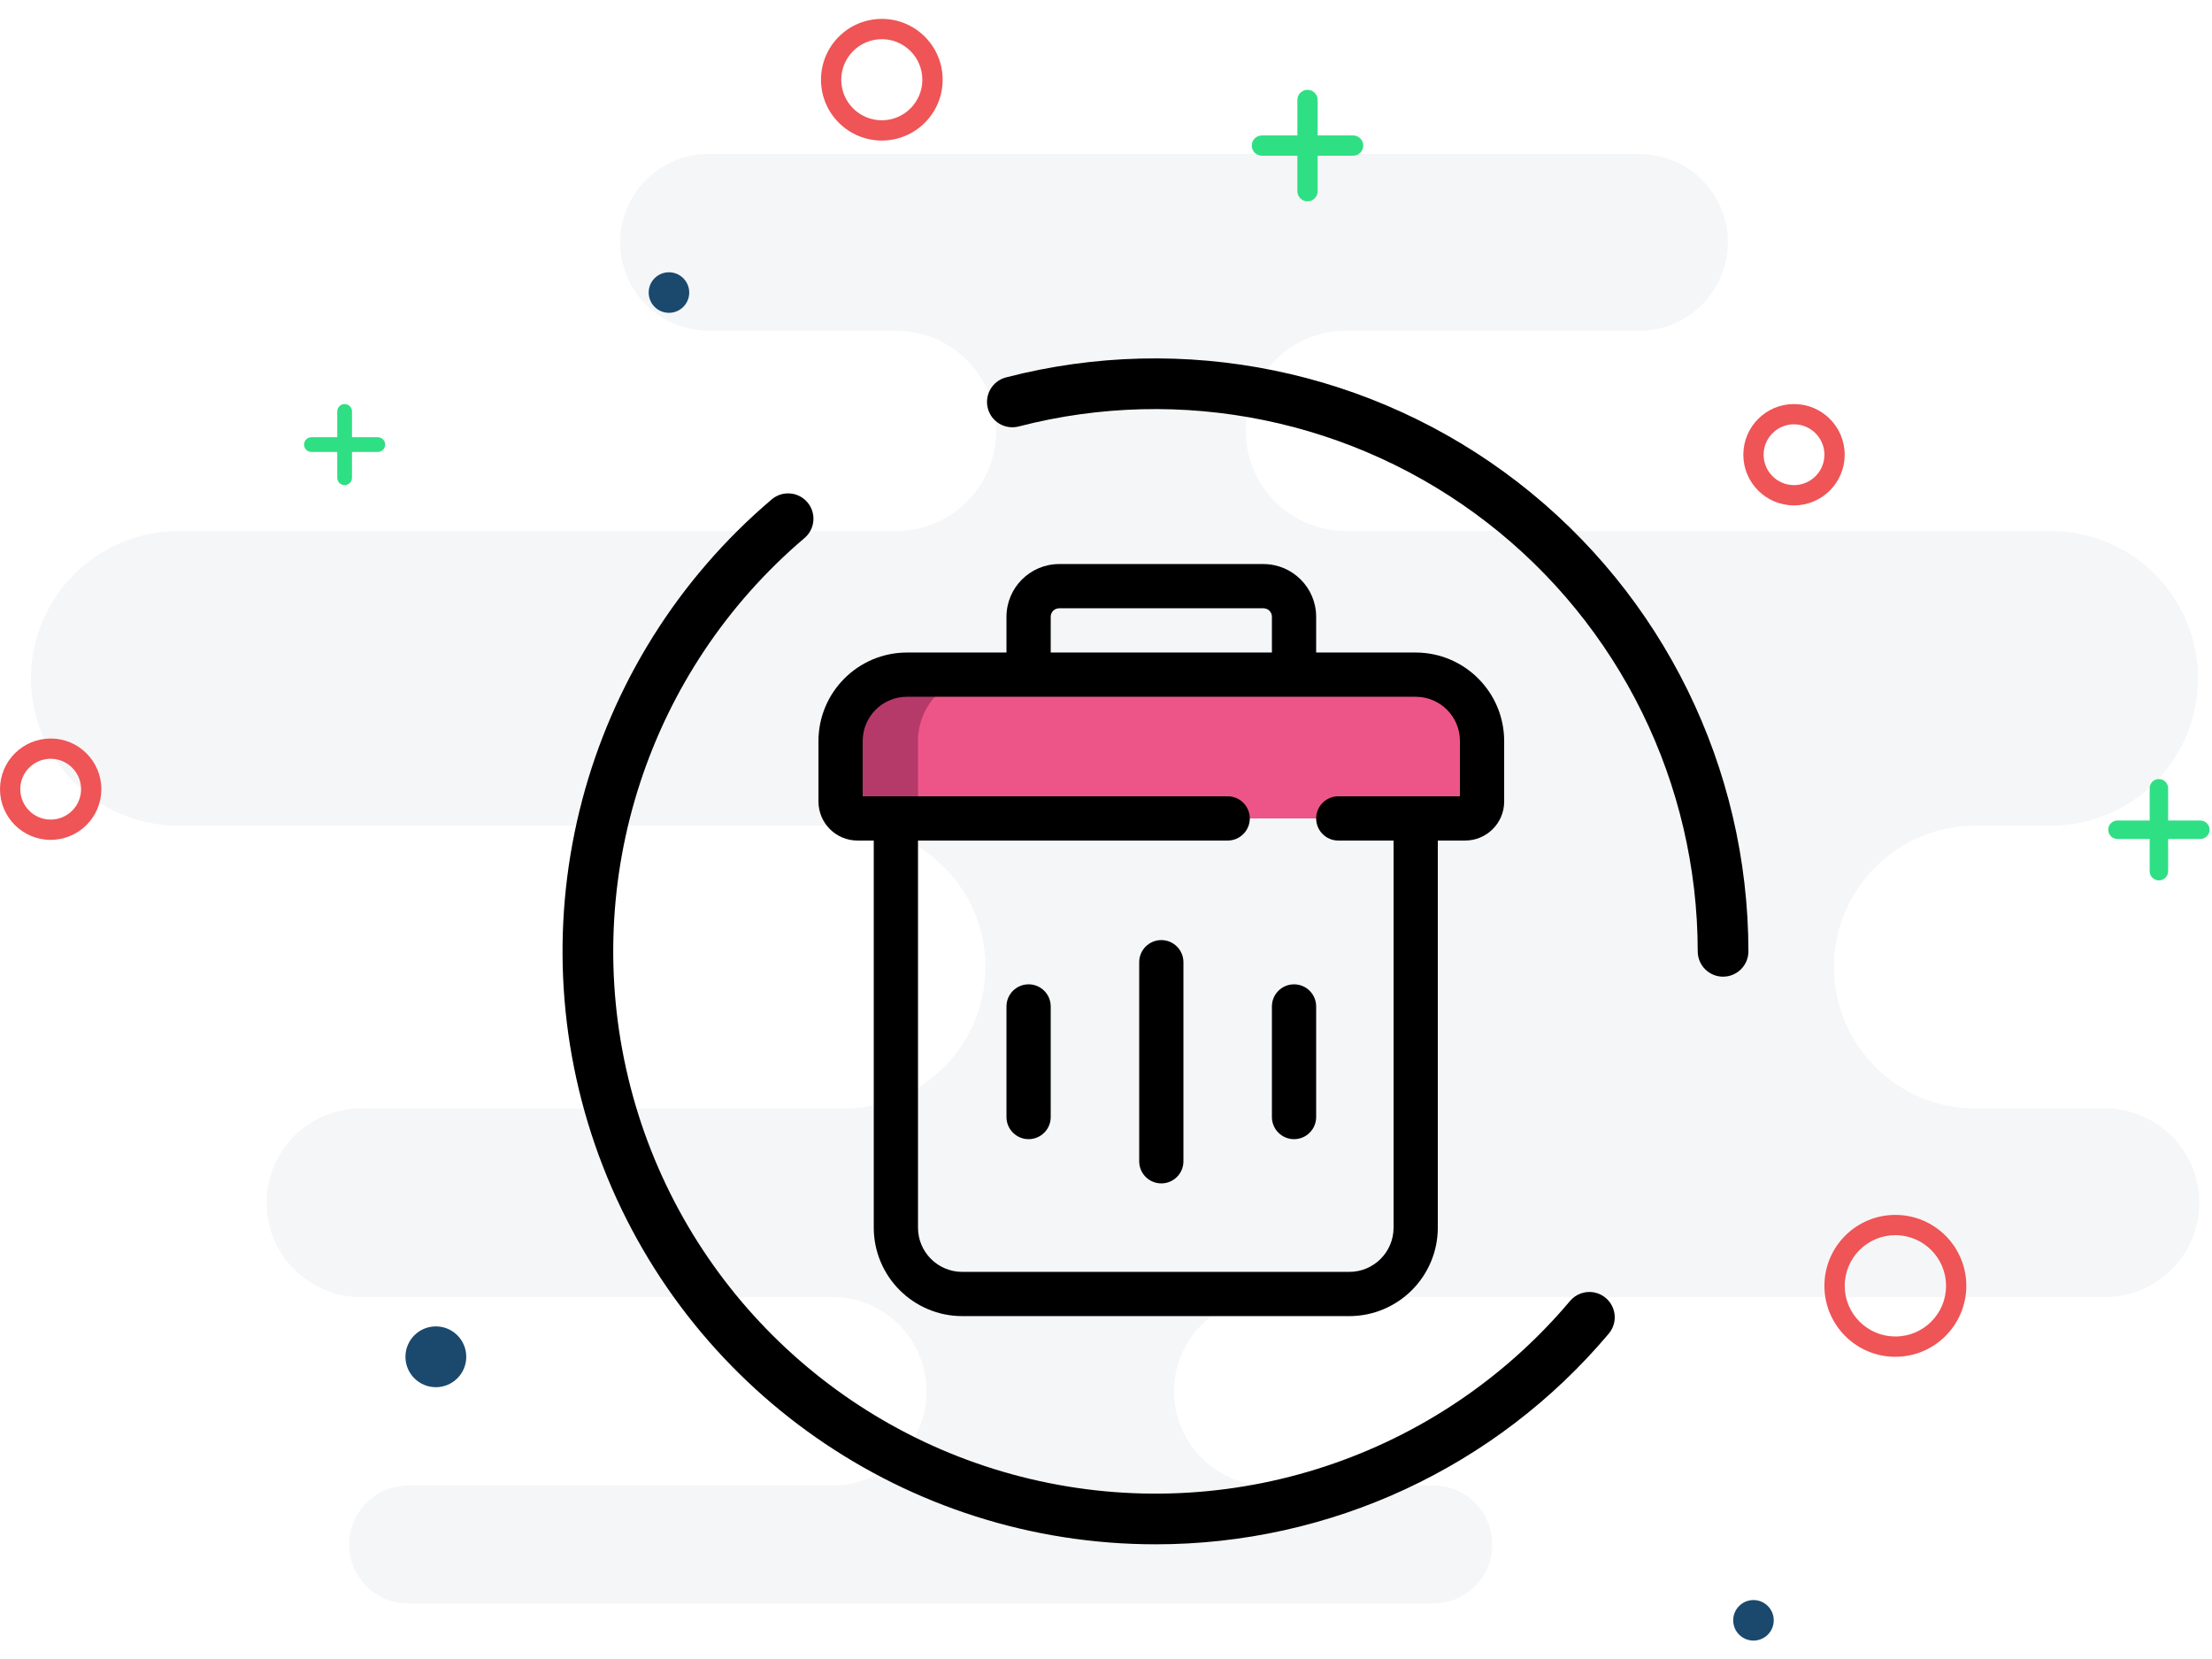
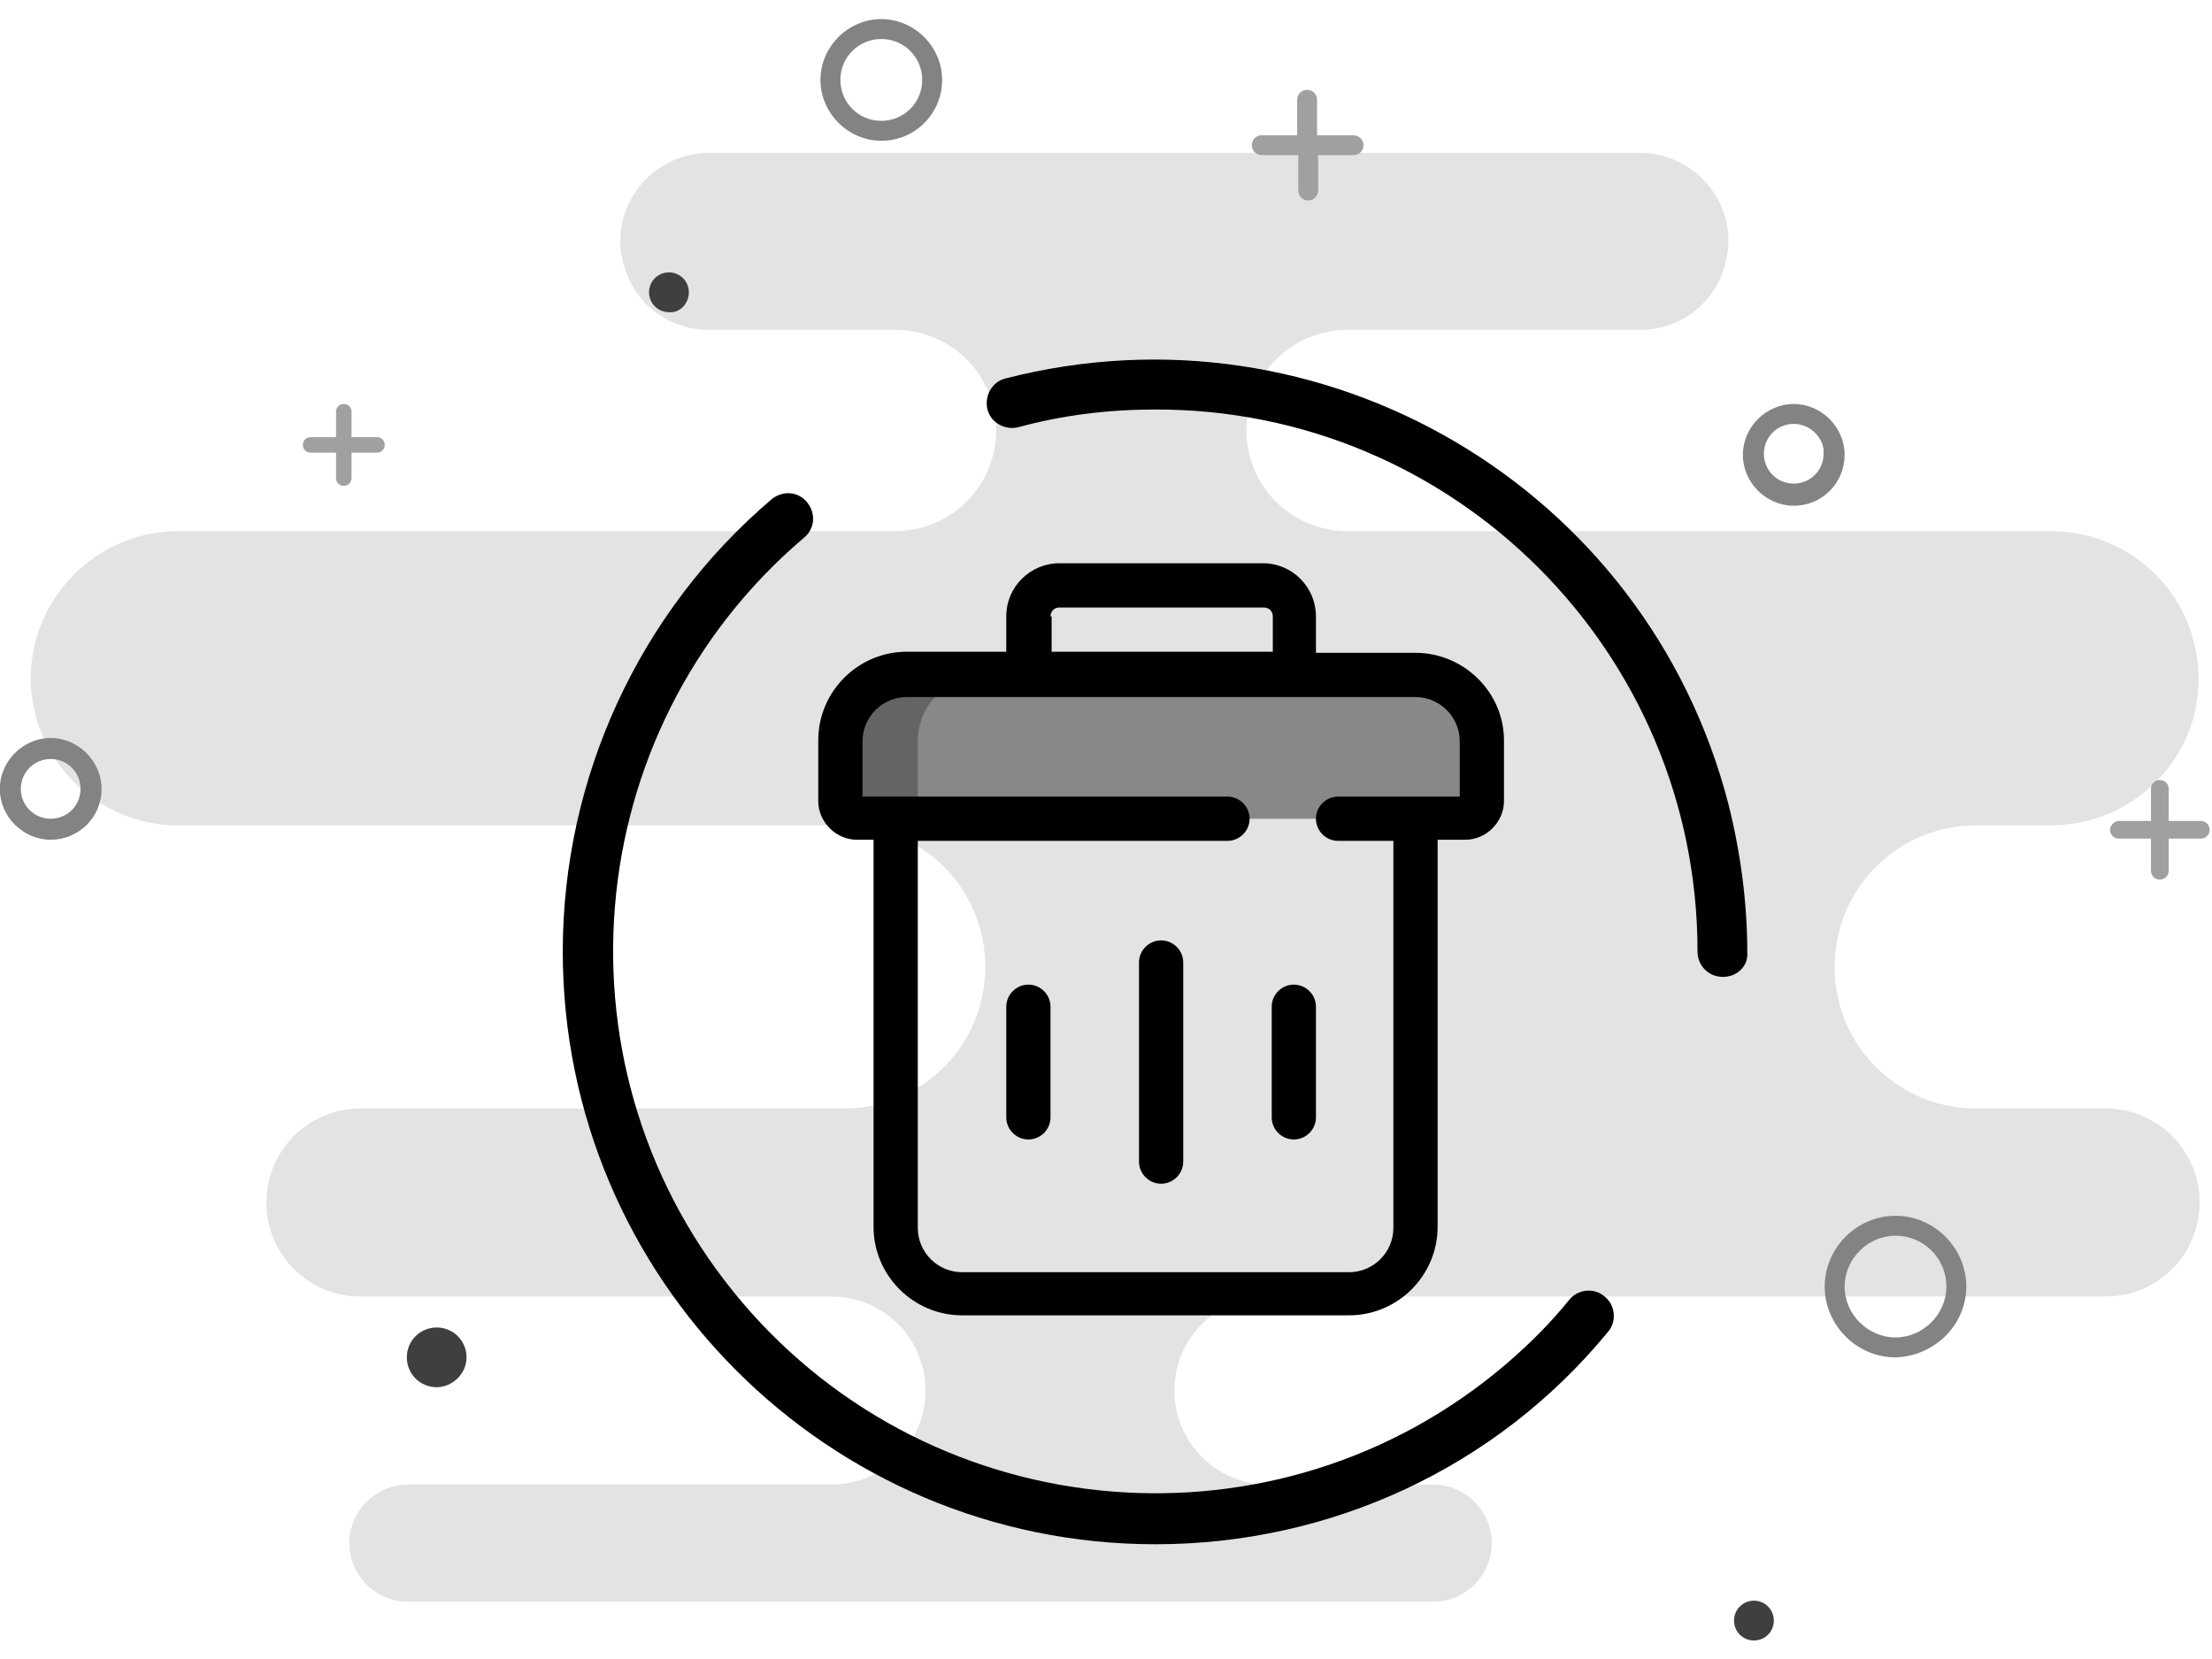
- <svg xmlns="http://www.w3.org/2000/svg" width="200.003" height="150" viewBox="0 0 200.003 150">
+ <svg xmlns="http://www.w3.org/2000/svg" version="1.1" id="Layer_1" x="0px" y="0px" viewBox="0 0 200 150" style="enable-background:new 0 0 200 150;" xml:space="preserve">
+   <style type="text/css">
+ 	.st0{fill:none;}
+ 	.st1{opacity:0.11;enable-background:new    ;}
+ 	.st2{fill:#3F3F3F;}
+ 	.st3{fill:#838383;}
+ 	.st4{fill:#A0A0A0;}
+ 	.st5{fill:#888888;}
+ 	.st6{fill:#646464;}
+ </style>
  <g id="delete" transform="translate(0.083 1.726)">
-     <rect id="back" width="200" height="150" transform="translate(-0.079 -1.726)" fill="none" />
-     <path id="design" d="M0,47.414A13.351,13.351,0,0,0,13.319,60.733h60.2a12.786,12.786,0,1,1,0,25.572H29.834a8.524,8.524,0,0,0,0,17.048h42.62a8.524,8.524,0,1,1,0,17.048H34.1a5.327,5.327,0,0,0,0,10.655h92.7a5.327,5.327,0,0,0,0-10.655H111.876a8.524,8.524,0,1,1,0-17.048h75.65a8.524,8.524,0,0,0,0-17.048h-11.72a12.786,12.786,0,0,1,0-25.572h6.926a13.319,13.319,0,0,0,0-26.637H118.8a9.057,9.057,0,0,1,0-18.113h26.637a7.987,7.987,0,0,0,7.522-5.327,7.657,7.657,0,0,0,.469-2.664A8,8,0,0,0,145.439,0H61.266a8.008,8.008,0,0,0-7.991,7.991,7.657,7.657,0,0,0,.469,2.664,7.975,7.975,0,0,0,7.522,5.327H78.313a9.057,9.057,0,0,1,0,18.113H13.319A13.351,13.351,0,0,0,0,47.414" transform="translate(2.716 12.195)" fill="rgba(69,83,109,0.5)" opacity="0.11" />
+     <rect id="back" x="-0.1" y="-1.7" class="st0" width="200" height="150" />
+     <path id="design" class="st1" d="M2.7,59.6c0,7.3,6,13.3,13.3,13.3h60.2c7.1,0,12.8,5.7,12.8,12.8c0,7.1-5.7,12.8-12.8,12.8   c0,0,0,0,0,0H32.5c-4.7,0-8.5,3.8-8.5,8.5c0,4.7,3.8,8.5,8.5,8.5h42.6c4.7,0,8.5,3.8,8.5,8.5s-3.8,8.5-8.5,8.5H36.8   c-2.9,0-5.3,2.4-5.3,5.3s2.4,5.3,5.3,5.3h92.7c2.9,0,5.3-2.4,5.3-5.3s-2.4-5.3-5.3-5.3h-14.9c-4.7,0-8.5-3.8-8.5-8.5   s3.8-8.5,8.5-8.5h75.7c4.7,0,8.5-3.8,8.5-8.5s-3.8-8.5-8.5-8.5h-11.7c-7.1,0-12.8-5.7-12.8-12.8c0-7.1,5.7-12.8,12.8-12.8h6.9   c7.4-0.1,13.3-6.1,13.2-13.4c-0.1-7.3-5.9-13.1-13.2-13.2h-63.9c-5-0.1-9-4.1-9-9.2c0.1-4.9,4-8.9,9-9h26.6c3.4,0,6.4-2.1,7.5-5.3   c0.3-0.9,0.5-1.8,0.5-2.7c0-4.4-3.6-8-8-8H64c-4.4,0-8,3.6-8,8c0,0.9,0.2,1.8,0.5,2.7c1.1,3.2,4.1,5.3,7.5,5.3h17   c5,0.1,9,4.1,9,9.2c-0.1,4.9-4,8.9-9,9H16C8.7,46.3,2.7,52.3,2.7,59.6" />
    <g id="circles">
-       <path id="Path_17194" data-name="Path 17194" d="M109.112,141.836a53.612,53.612,0,0,1-34.7-94.477,2.291,2.291,0,0,1,2.967,3.492,49.03,49.03,0,1,0,69.209,68.992,2.291,2.291,0,1,1,3.5,2.957,53.533,53.533,0,0,1-40.974,19.036" transform="translate(-4.72 -3.93)" />
-       <path id="Path_17195" data-name="Path 17195" d="M163.932,89.4a2.291,2.291,0,0,1-2.291-2.291,49.074,49.074,0,0,0-61.394-47.458,2.291,2.291,0,0,1-1.152-4.435,53.655,53.655,0,0,1,67.128,51.892,2.291,2.291,0,0,1-2.291,2.291" transform="translate(-8.22 -2.817)" />
+       <path id="Path_17194" d="M104.4,137.9c-29.6,0-53.6-24-53.6-53.6c0-15.7,6.9-30.7,18.9-40.9c1-0.8,2.4-0.7,3.2,0.3    c0.8,1,0.7,2.4-0.3,3.2C52,64.4,49.5,95.4,67,116s48.5,23.2,69.1,5.6c2.1-1.8,4-3.7,5.7-5.8c0.8-1,2.3-1.1,3.2-0.3    c1,0.8,1.1,2.3,0.3,3.2c0,0,0,0,0,0C135.2,131,120.2,137.9,104.4,137.9" />
+       <path id="Path_17195" d="M155.7,86.6c-1.3,0-2.3-1-2.3-2.3l0,0c0-27.1-22-49.1-49.1-49c-4.1,0-8.3,0.5-12.3,1.6    c-1.2,0.3-2.5-0.4-2.8-1.6c-0.3-1.2,0.4-2.5,1.6-2.8c28.7-7.4,58,9.8,65.4,38.5c1.1,4.4,1.7,8.9,1.7,13.4    C158,85.6,157,86.6,155.7,86.6L155.7,86.6" />
    </g>
    <g id="eliments">
-       <path id="Path_17196" data-name="Path 17196" d="M45.5,131.749a2.749,2.749,0,1,0-2.749,2.749,2.749,2.749,0,0,0,2.749-2.749" transform="translate(-3.425 -10.797)" fill="#1a496d" />
-       <path id="Path_17197" data-name="Path 17197" d="M67.666,26.833a1.833,1.833,0,1,0-1.833,1.833,1.832,1.832,0,0,0,1.833-1.833" transform="translate(-5.431 -2.107)" fill="#1a496d" />
-       <path id="Path_17198" data-name="Path 17198" d="M174.666,157.833a1.833,1.833,0,1,0-1.833,1.833,1.832,1.832,0,0,0,1.833-1.833" transform="translate(-14.372 -13.054)" fill="#1a496d" />
-       <path id="Path_17199" data-name="Path 17199" d="M186.415,130.83a6.415,6.415,0,1,1,6.415-6.415,6.422,6.422,0,0,1-6.415,6.415m0-11A4.582,4.582,0,1,0,191,124.415a4.587,4.587,0,0,0-4.582-4.582" transform="translate(-15.124 -9.878)" fill="#ef5456" />
-       <path id="Path_17200" data-name="Path 17200" d="M176.582,47.164a4.582,4.582,0,1,1,4.582-4.582,4.587,4.587,0,0,1-4.582,4.582m0-7.332a2.749,2.749,0,1,0,2.749,2.749,2.753,2.753,0,0,0-2.749-2.749" transform="translate(-14.455 -3.193)" fill="#ef5456" />
-       <path id="Path_17201" data-name="Path 17201" d="M86.5,11A5.5,5.5,0,1,1,92,5.5,5.5,5.5,0,0,1,86.5,11m0-9.164A3.666,3.666,0,1,0,90.164,5.5,3.669,3.669,0,0,0,86.5,1.833" transform="translate(-6.851 -0.018)" fill="#ef5456" />
-       <path id="Path_17202" data-name="Path 17202" d="M4.582,80.164a4.582,4.582,0,1,1,4.582-4.582,4.587,4.587,0,0,1-4.582,4.582m0-7.332a2.749,2.749,0,1,0,2.749,2.749,2.753,2.753,0,0,0-2.749-2.749" transform="translate(-0.083 -5.951)" fill="#ef5456" />
-       <path id="Path_17203" data-name="Path 17203" d="M133.581,12.04a.919.919,0,0,1-.916.916h-3.208v3.208a.916.916,0,1,1-1.833,0V12.957h-3.208a.916.916,0,1,1,0-1.833h3.208V7.916a.916.916,0,1,1,1.833,0v3.208h3.208a.919.919,0,0,1,.916.916" transform="translate(-10.402 -0.603)" fill="#2fdf84" />
-       <path id="Path_17204" data-name="Path 17204" d="M37.332,41.666a.668.668,0,0,1-.666.666H34.332v2.333a.666.666,0,1,1-1.332,0V42.332H30.666a.666.666,0,1,1,0-1.333H33V38.666a.666.666,0,1,1,1.332,0V41h2.333a.668.668,0,0,1,.666.666" transform="translate(-2.589 -3.193)" fill="#2fdf84" />
-       <path id="Path_17205" data-name="Path 17205" d="M217.164,79.582a.835.835,0,0,1-.833.833h-2.916v2.916a.833.833,0,1,1-1.666,0V80.415h-2.916a.833.833,0,0,1,0-1.666h2.916V75.833a.833.833,0,0,1,1.666,0v2.916h2.916a.835.835,0,0,1,.833.833" transform="translate(-17.463 -6.285)" fill="#2fdf84" />
+       <path id="Path_17196" class="st2" d="M42.1,121c0-1.5-1.2-2.7-2.7-2.7s-2.7,1.2-2.7,2.7s1.2,2.7,2.7,2.7c0,0,0,0,0,0    C40.8,123.7,42.1,122.5,42.1,121" />
+       <path id="Path_17197" class="st2" d="M62.2,24.7c0-1-0.8-1.8-1.8-1.8s-1.8,0.8-1.8,1.8c0,1,0.8,1.8,1.8,1.8    C61.4,26.6,62.2,25.7,62.2,24.7C62.2,24.7,62.2,24.7,62.2,24.7" />
+       <path id="Path_17198" class="st2" d="M160.3,144.8c0-1-0.8-1.8-1.8-1.8s-1.8,0.8-1.8,1.8s0.8,1.8,1.8,1.8h0    C159.5,146.6,160.3,145.8,160.3,144.8C160.3,144.8,160.3,144.8,160.3,144.8" />
+       <path id="Path_17199" class="st3" d="M171.3,121c-3.5,0-6.4-2.9-6.4-6.4s2.9-6.4,6.4-6.4c3.5,0,6.4,2.9,6.4,6.4v0    C177.7,118.1,174.8,120.9,171.3,121 M171.3,110c-2.5,0-4.6,2.1-4.6,4.6s2.1,4.6,4.6,4.6c2.5,0,4.6-2.1,4.6-4.6    C175.9,112,173.8,110,171.3,110" />
+       <path id="Path_17200" class="st3" d="M162.1,44c-2.5,0-4.6-2.1-4.6-4.6s2.1-4.6,4.6-4.6c2.5,0,4.6,2.1,4.6,4.6    C166.7,41.9,164.7,44,162.1,44 M162.1,36.6c-1.5,0-2.7,1.2-2.7,2.7s1.2,2.7,2.7,2.7s2.7-1.2,2.7-2.7c0,0,0,0,0,0    C164.9,37.9,163.6,36.6,162.1,36.6" />
+       <path id="Path_17201" class="st3" d="M79.6,11c-3,0-5.5-2.5-5.5-5.5S76.6,0,79.6,0s5.5,2.5,5.5,5.5S82.7,11,79.6,11 M79.6,1.8    c-2,0-3.7,1.6-3.7,3.7c0,2,1.6,3.7,3.7,3.7c2,0,3.7-1.6,3.7-3.7c0,0,0,0,0,0C83.3,3.5,81.7,1.8,79.6,1.8" />
+       <path id="Path_17202" class="st3" d="M4.5,74.2c-2.5,0-4.6-2.1-4.6-4.6S2,65,4.5,65s4.6,2.1,4.6,4.6C9.1,72.2,7,74.2,4.5,74.2     M4.5,66.9c-1.5,0-2.7,1.2-2.7,2.7c0,1.5,1.2,2.7,2.7,2.7s2.7-1.2,2.7-2.7C7.2,68.1,6,66.9,4.5,66.9" />
+       <path id="Path_17203" class="st4" d="M123.2,11.4c0,0.5-0.4,0.9-0.9,0.9h-3.2v3.2c0,0.5-0.4,0.9-0.9,0.9c-0.5,0-0.9-0.4-0.9-0.9    v-3.2H114c-0.5,0-0.9-0.4-0.9-0.9s0.4-0.9,0.9-0.9l0,0h3.2V7.3c0-0.5,0.4-0.9,0.9-0.9c0.5,0,0.9,0.4,0.9,0.9l0,0v3.2h3.2    C122.8,10.5,123.2,10.9,123.2,11.4" />
+       <path id="Path_17204" class="st4" d="M34.7,38.5c0,0.4-0.3,0.7-0.7,0.7h-2.3v2.3c0,0.4-0.3,0.7-0.7,0.7s-0.7-0.3-0.7-0.7v-2.3    h-2.3c-0.4,0-0.7-0.3-0.7-0.7s0.3-0.7,0.7-0.7h2.3v-2.3c0-0.4,0.3-0.7,0.7-0.7s0.7,0.3,0.7,0.7l0,0v2.3h2.3    C34.4,37.8,34.7,38.1,34.7,38.5" />
+       <path id="Path_17205" class="st4" d="M199.7,73.3c0,0.5-0.4,0.8-0.8,0.8H196V77c0,0.5-0.4,0.8-0.8,0.8c-0.5,0-0.8-0.4-0.8-0.8    v-2.9h-2.9c-0.5,0-0.8-0.4-0.8-0.8s0.4-0.8,0.8-0.8l0,0h2.9v-2.9c0-0.5,0.4-0.8,0.8-0.8c0.5,0,0.8,0.4,0.8,0.8v2.9h2.9    C199.3,72.5,199.7,72.8,199.7,73.3" />
    </g>
    <g id="bin">
-       <path id="Path_17207" data-name="Path 17207" d="M54,10H8a6,6,0,0,0-6,6v5.472A1.528,1.528,0,0,0,3.528,23H58.472A1.528,1.528,0,0,0,60,21.472V16a6,6,0,0,0-6-6" transform="translate(73.92 49.274)" fill="#ed5588" />
-       <path id="Path_17208" data-name="Path 17208" d="M9,16v5.47A1.524,1.524,0,0,0,10.53,23h-7A1.524,1.524,0,0,1,2,21.47V16a6,6,0,0,1,6-6h7a6,6,0,0,0-6,6" transform="translate(73.92 49.274)" fill="#b53a69" />
-       <path id="Path_17209" data-name="Path 17209" d="M54,8H45V4.76A4.771,4.771,0,0,0,40.24,0H21.76A4.771,4.771,0,0,0,17,4.76V8H8a8.011,8.011,0,0,0-8,8v5.47A3.529,3.529,0,0,0,3.53,25H5V60a8.011,8.011,0,0,0,8,8H48a8.011,8.011,0,0,0,8-8V25h2.47A3.529,3.529,0,0,0,62,21.47V16a8.011,8.011,0,0,0-8-8M21,4.76A.76.76,0,0,1,21.76,4H40.24a.76.76,0,0,1,.76.76V8H21ZM58,21H47a2,2,0,0,0,0,4h5V60a4,4,0,0,1-4,4H13a4,4,0,0,1-4-4V25H37a2,2,0,0,0,0-4H4V16a4,4,0,0,1,4-4H54a4,4,0,0,1,4,4Z" transform="translate(73.92 49.274)" />
-       <path id="Path_17210" data-name="Path 17210" d="M19,52a2,2,0,0,1-2-2V40a2,2,0,0,1,4,0V50a2,2,0,0,1-2,2" transform="translate(73.92 49.274)" />
-       <path id="Path_17211" data-name="Path 17211" d="M31,56a2,2,0,0,1-2-2V36a2,2,0,0,1,4,0V54a2,2,0,0,1-2,2" transform="translate(73.92 49.274)" />
-       <path id="Path_17212" data-name="Path 17212" d="M43,52a2,2,0,0,1-2-2V40a2,2,0,0,1,4,0V50a2,2,0,0,1-2,2" transform="translate(73.92 49.274)" />
+       <path id="Path_17207" class="st5" d="M127.9,59.3h-46c-3.3,0-6,2.7-6,6v5.5c0,0.8,0.7,1.5,1.5,1.5h54.9c0.8,0,1.5-0.7,1.5-1.5    v-5.5C133.9,62,131.2,59.3,127.9,59.3" />
+       <path id="Path_17208" class="st6" d="M82.9,65.3v5.5c0,0.8,0.7,1.5,1.5,1.5c0,0,0,0,0,0h-7c-0.8,0-1.5-0.7-1.5-1.5c0,0,0,0,0,0    v-5.5c0-3.3,2.7-6,6-6h7C85.6,59.3,82.9,62,82.9,65.3" />
+       <path id="Path_17209" d="M127.9,57.3h-9V54c0-2.6-2.1-4.8-4.8-4.8H95.7c-2.6,0-4.8,2.1-4.8,4.8v3.2h-9c-4.4,0-8,3.6-8,8v5.5    c0,1.9,1.6,3.5,3.5,3.5c0,0,0,0,0,0h1.5v35c0,4.4,3.6,8,8,8h35c4.4,0,8-3.6,8-8v-35h2.5c1.9,0,3.5-1.6,3.5-3.5c0,0,0,0,0,0v-5.5    C135.9,60.9,132.3,57.3,127.9,57.3 M94.9,54c0-0.4,0.3-0.8,0.8-0.8l0,0h18.5c0.4,0,0.8,0.3,0.8,0.8v3.2h-20V54z M131.9,70.3h-11    c-1.1,0-2,0.9-2,2c0,1.1,0.9,2,2,2h5v35c0,2.2-1.8,4-4,4h-35c-2.2,0-4-1.8-4-4v-35h28c1.1,0,2-0.9,2-2c0-1.1-0.9-2-2-2h-33v-5    c0-2.2,1.8-4,4-4h46c2.2,0,4,1.8,4,4V70.3z" />
+       <path id="Path_17210" d="M92.9,101.3c-1.1,0-2-0.9-2-2v-10c0-1.1,0.9-2,2-2s2,0.9,2,2v10C94.9,100.4,94,101.3,92.9,101.3" />
+       <path id="Path_17211" d="M104.9,105.3c-1.1,0-2-0.9-2-2v-18c0-1.1,0.9-2,2-2s2,0.9,2,2v18C106.9,104.4,106,105.3,104.9,105.3" />
+       <path id="Path_17212" d="M116.9,101.3c-1.1,0-2-0.9-2-2v-10c0-1.1,0.9-2,2-2s2,0.9,2,2v10C118.9,100.4,118,101.3,116.9,101.3" />
    </g>
  </g>
</svg>
